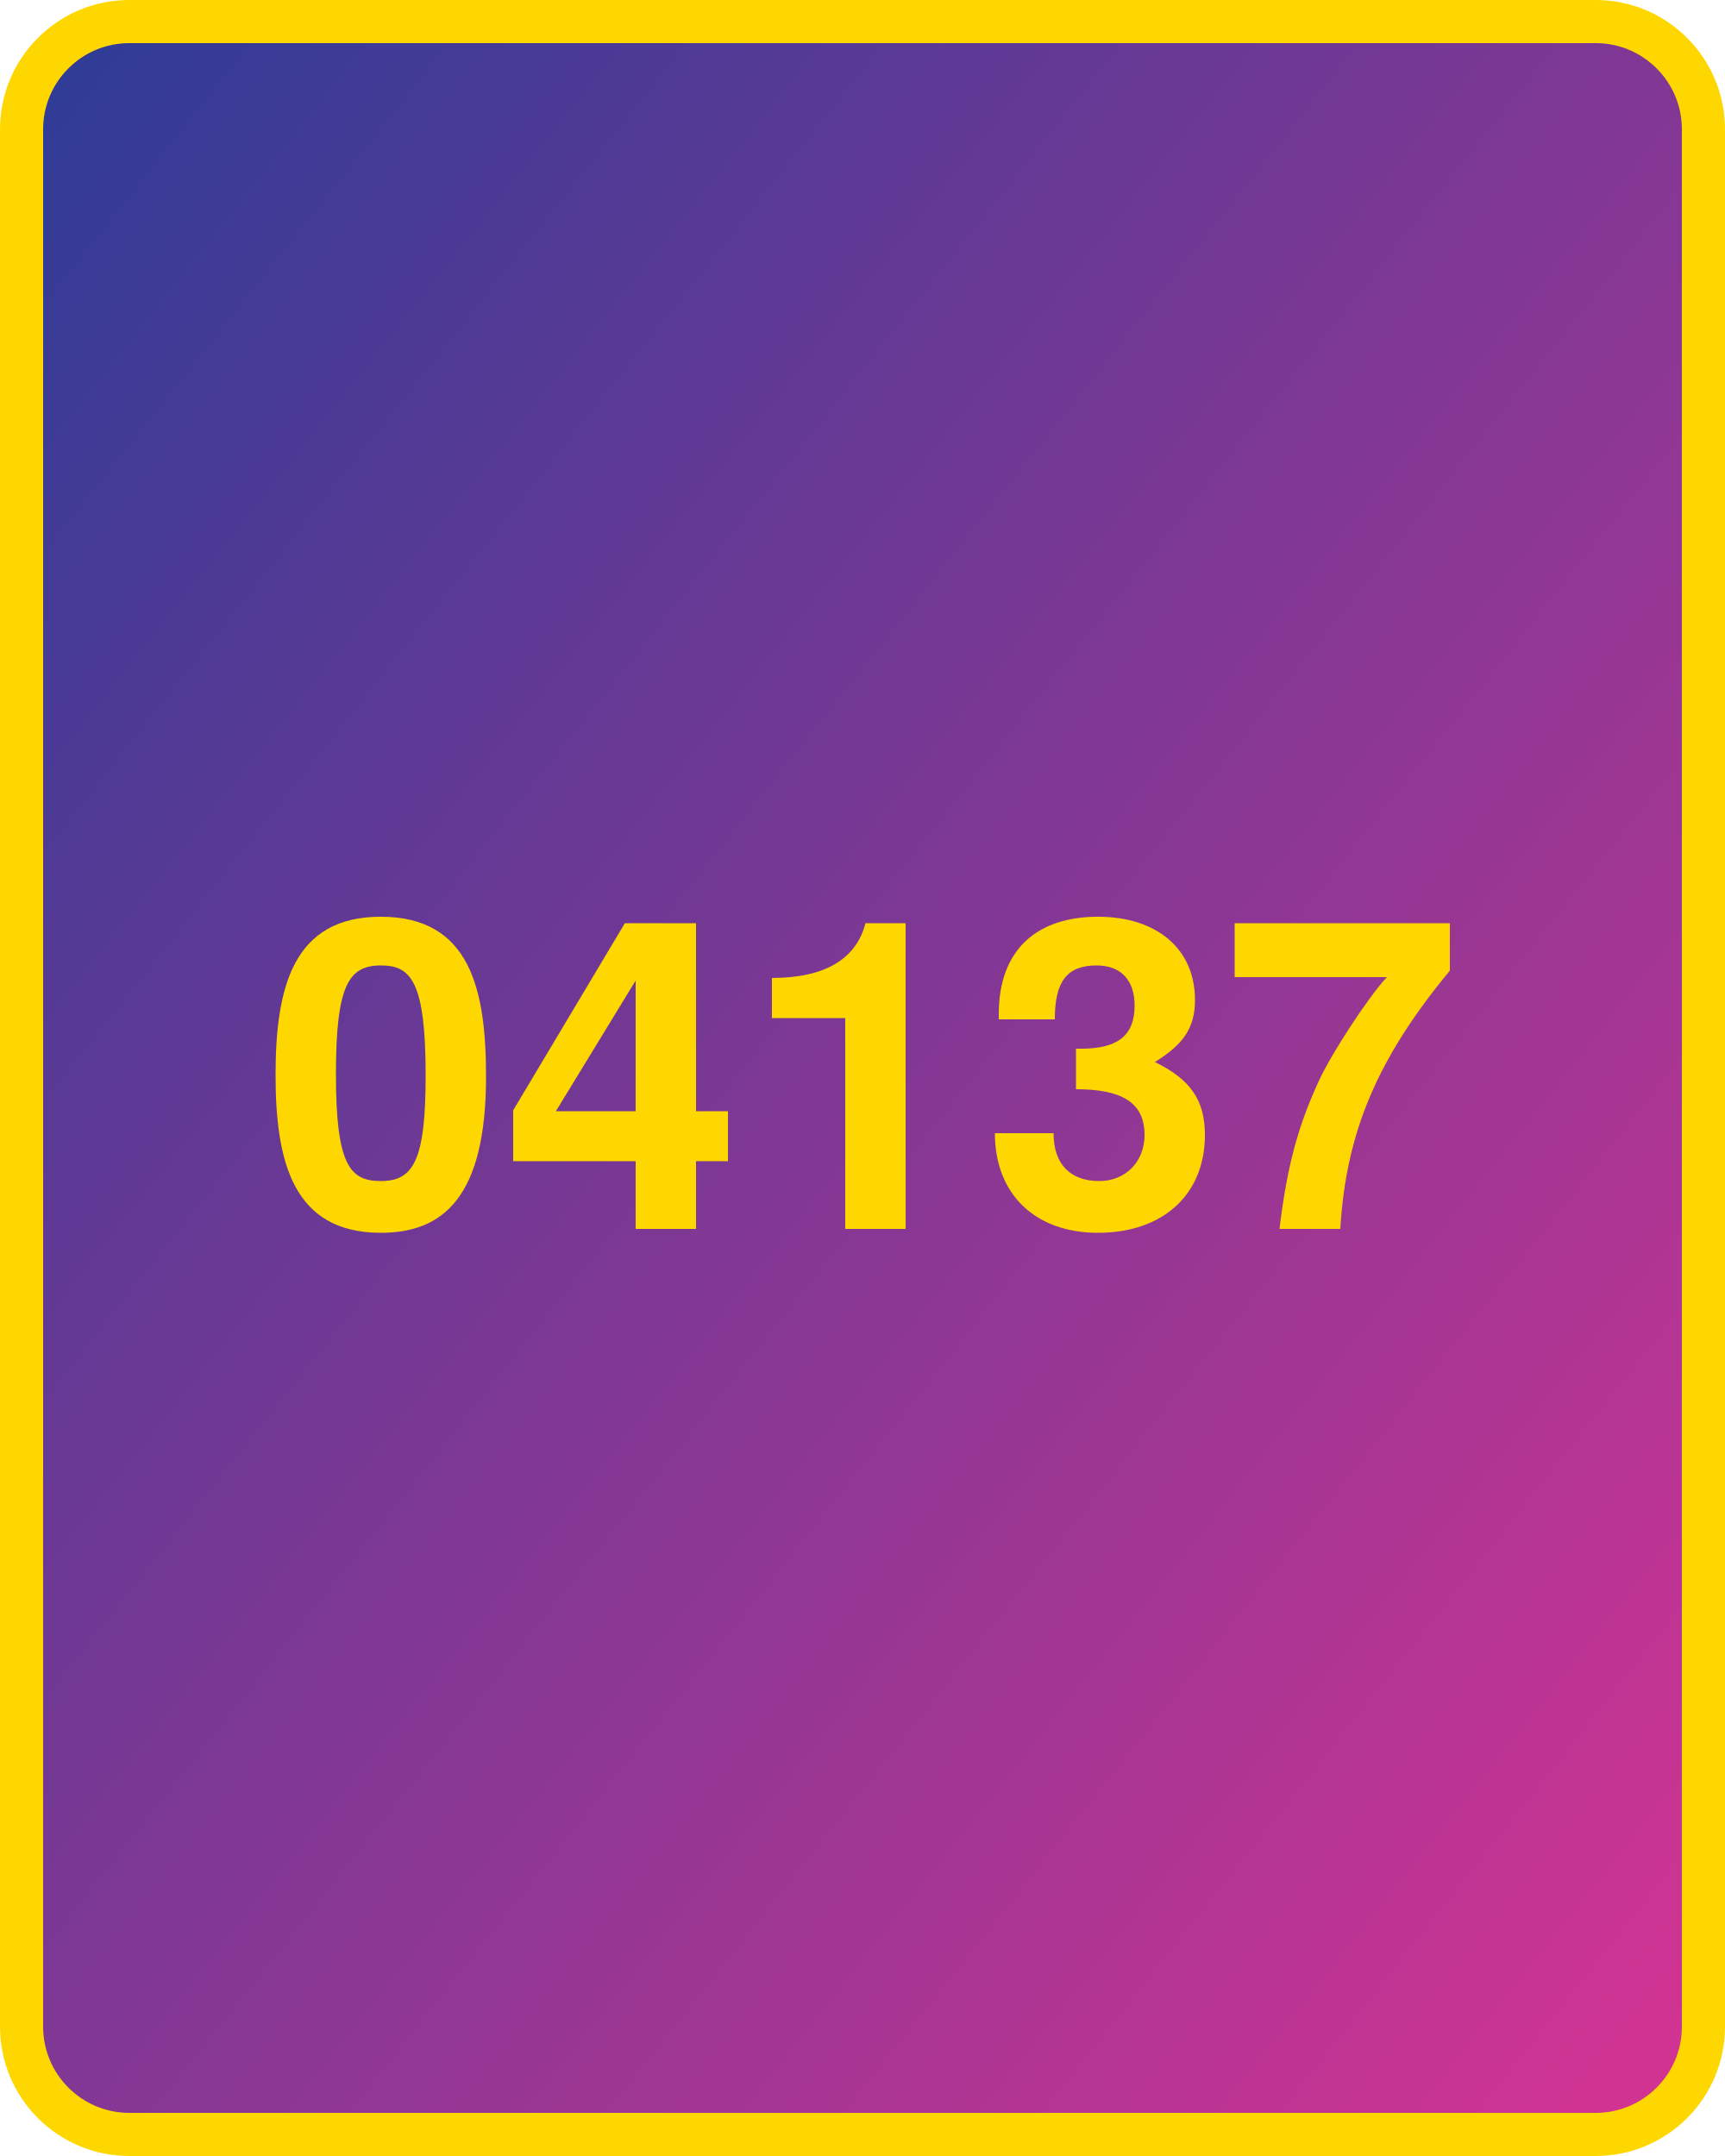
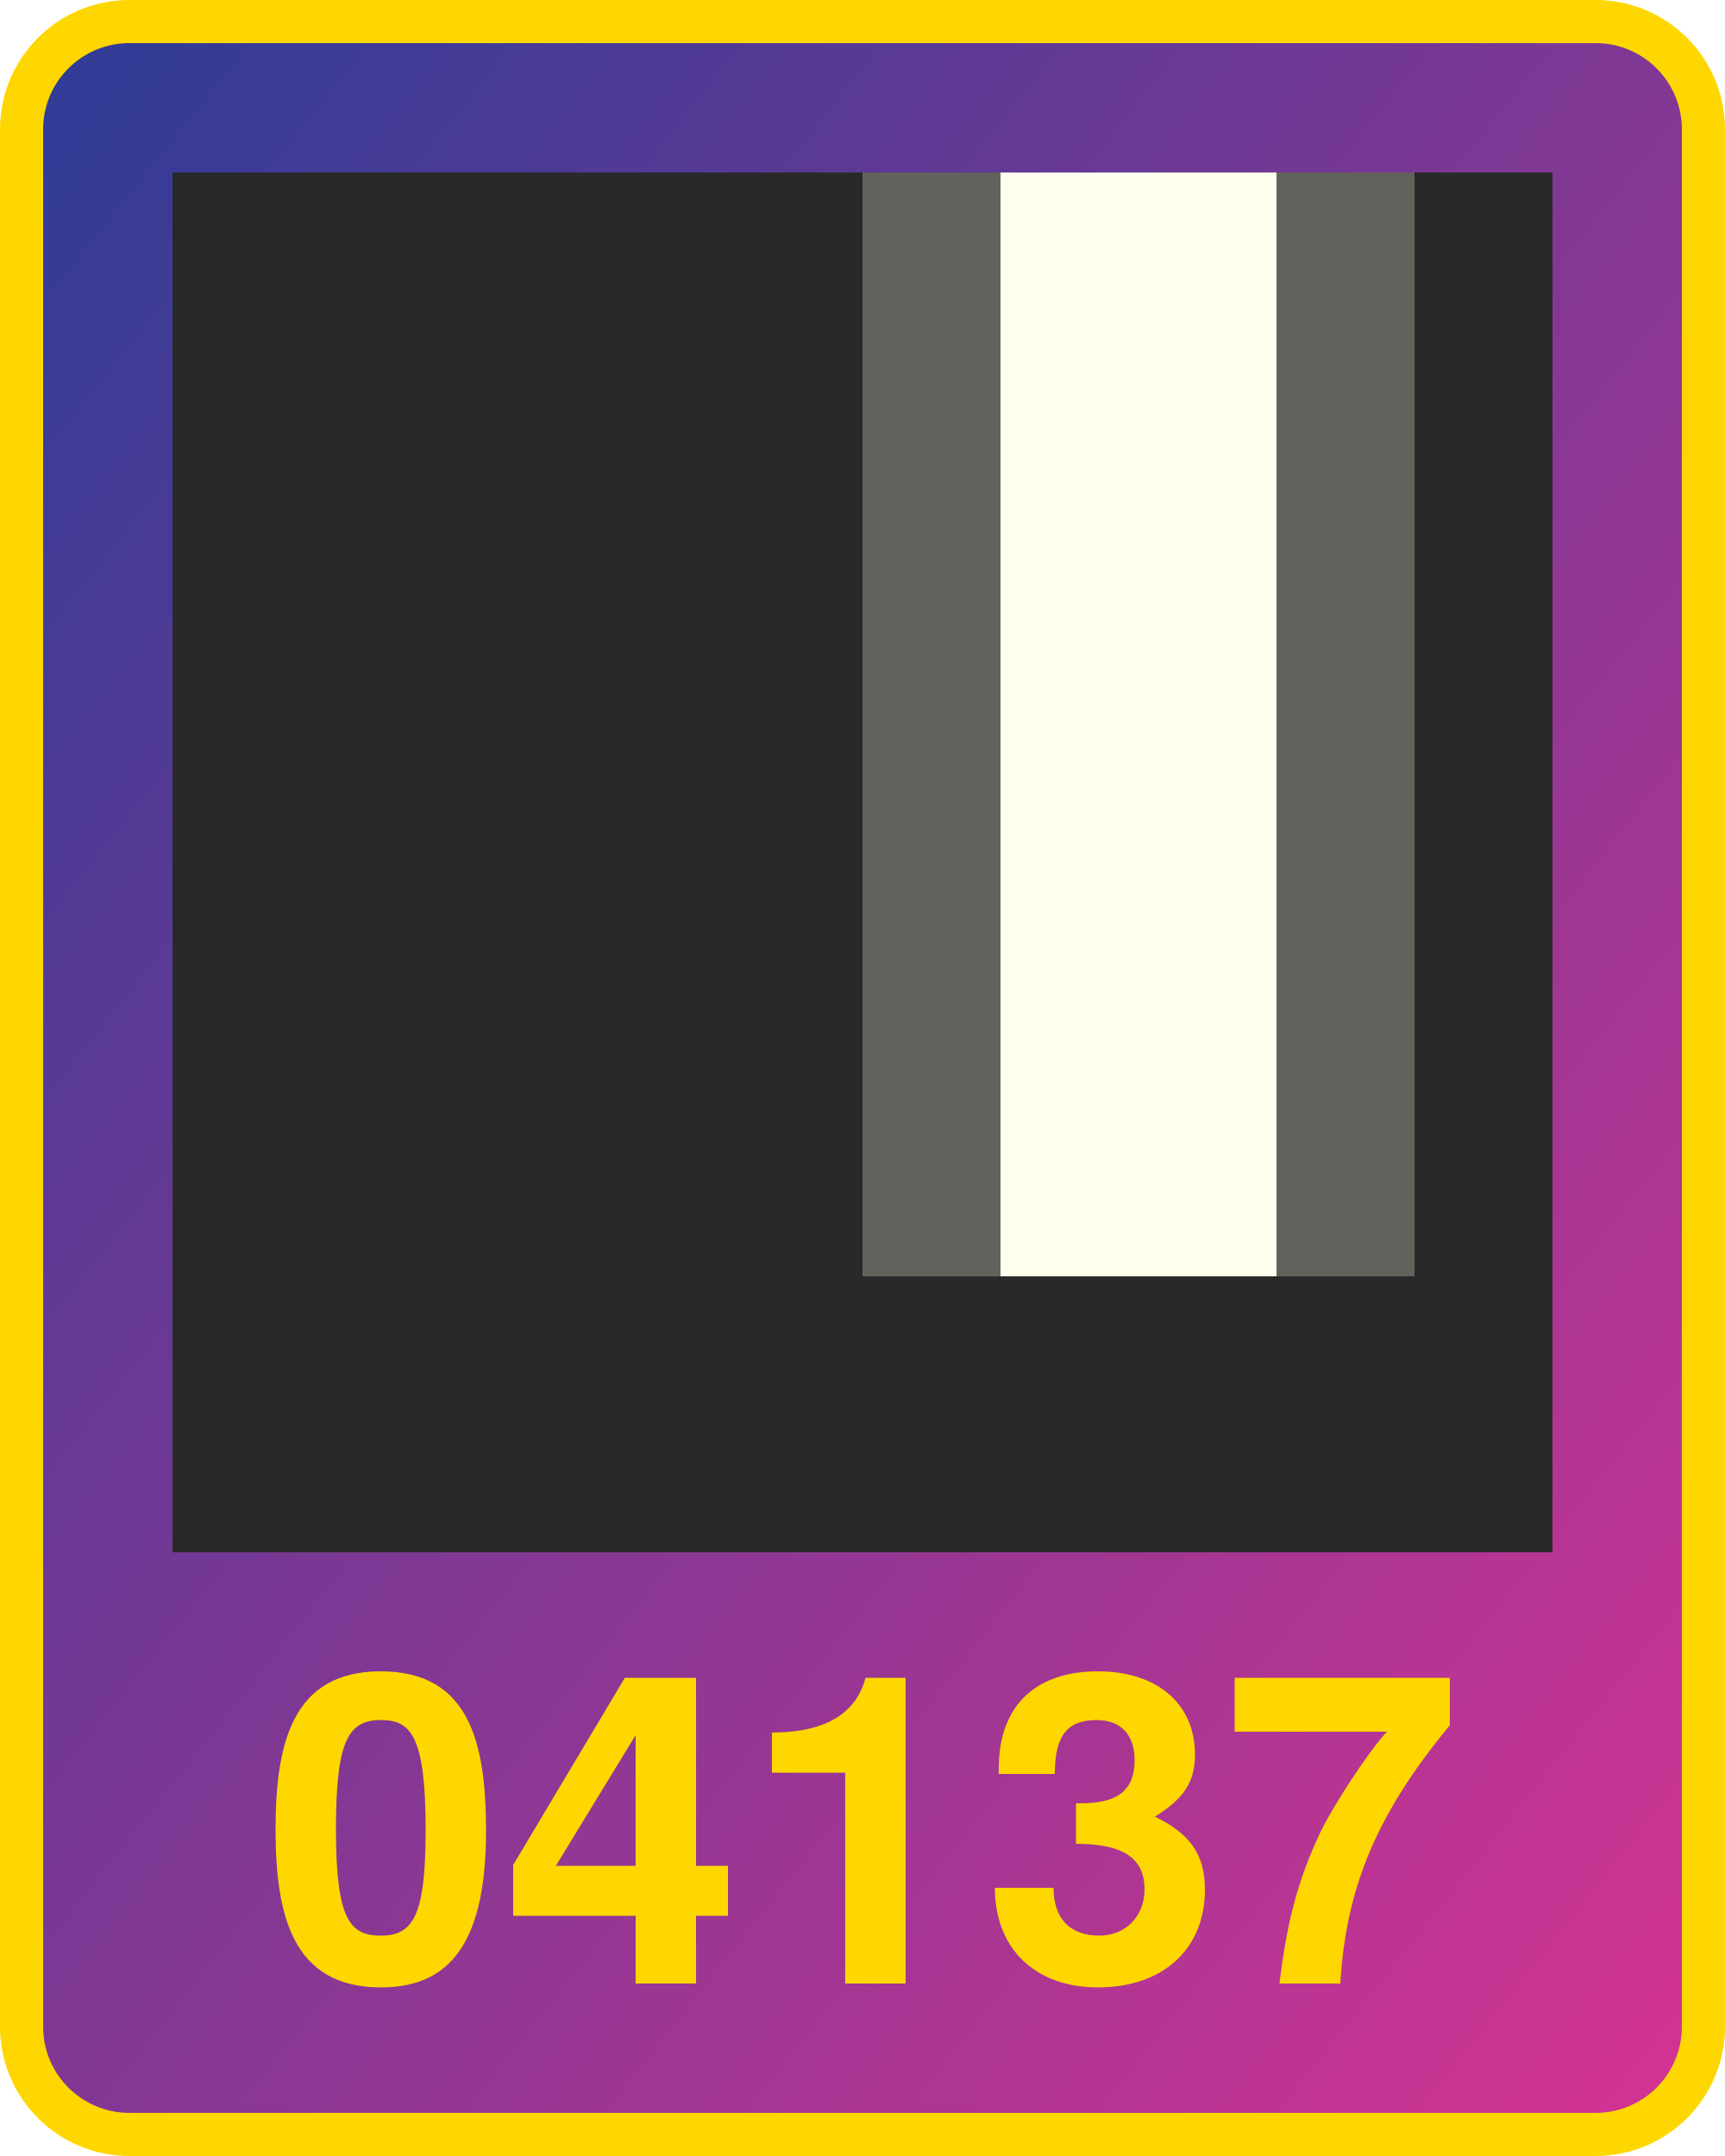
<svg xmlns="http://www.w3.org/2000/svg" width="800" height="1000" version="1.1">
  <defs>
    <linearGradient id="Gradient2" x1="0" x2="1" y1="0" y2="1">
      <stop offset="0%" stop-color="#2d3c96" />
      <stop offset="100%" stop-color="#d53392" />
    </linearGradient>
  </defs>
  <rect x="10" y="10" width="780" height="980" fill="url(#Gradient2)" rx="50" ry="50" stroke="#ffd700" stroke-width="20" />
-   <text x="400" y="570" width="780" text-anchor="middle" style="font: bold 200px 'Helvetica Neue'; fill: #ffd700">04137</text>
+   <text x="400" y="920" width="780" text-anchor="middle" style="font: bold 200px 'Helvetica Neue'; fill: #ffd700">04137</text>
+   <g transform="translate(80 80) scale(64)">
+     <rect x="0" y="0" width="1" height="1" fill="#292929" />
+ ,<rect x="0" y="1" width="1" height="1" fill="#292929" />
+ ,<rect x="0" y="2" width="1" height="1" fill="#292929" />
+ ,<rect x="0" y="3" width="1" height="1" fill="#292929" />
+ ,<rect x="0" y="4" width="1" height="1" fill="#292929" />
+ ,<rect x="0" y="5" width="1" height="1" fill="#292929" />
+ ,<rect x="0" y="6" width="1" height="1" fill="#292929" />
+ ,<rect x="0" y="7" width="1" height="1" fill="#292929" />
+ ,<rect x="0" y="8" width="1" height="1" fill="#292929" />
+ ,<rect x="0" y="9" width="1" height="1" fill="#292929" />
+ ,<rect x="1" y="0" width="1" height="1" fill="#292929" />
+ ,<rect x="1" y="1" width="1" height="1" fill="#292929" />
+ ,<rect x="1" y="2" width="1" height="1" fill="#292929" />
+ ,<rect x="1" y="3" width="1" height="1" fill="#292929" />
+ ,<rect x="1" y="4" width="1" height="1" fill="#292929" />
+ ,<rect x="1" y="5" width="1" height="1" fill="#292929" />
+ ,<rect x="1" y="6" width="1" height="1" fill="#292929" />
+ ,<rect x="1" y="7" width="1" height="1" fill="#292929" />
+ ,<rect x="1" y="8" width="1" height="1" fill="#292929" />
+ ,<rect x="1" y="9" width="1" height="1" fill="#292929" />
+ ,<rect x="2" y="0" width="1" height="1" fill="#292929" />
+ ,<rect x="2" y="1" width="1" height="1" fill="#292929" />
+ ,<rect x="2" y="2" width="1" height="1" fill="#292929" />
+ ,<rect x="2" y="3" width="1" height="1" fill="#292929" />
+ ,<rect x="2" y="4" width="1" height="1" fill="#292929" />
+ ,<rect x="2" y="5" width="1" height="1" fill="#292929" />
+ ,<rect x="2" y="6" width="1" height="1" fill="#292929" />
+ ,<rect x="2" y="7" width="1" height="1" fill="#292929" />
+ ,<rect x="2" y="8" width="1" height="1" fill="#292929" />
+ ,<rect x="2" y="9" width="1" height="1" fill="#292929" />
+ ,<rect x="3" y="0" width="1" height="1" fill="#292929" />
+ ,<rect x="3" y="1" width="1" height="1" fill="#292929" />
+ ,<rect x="3" y="2" width="1" height="1" fill="#292929" />
+ ,<rect x="3" y="3" width="1" height="1" fill="#292929" />
+ ,<rect x="3" y="4" width="1" height="1" fill="#292929" />
+ ,<rect x="3" y="5" width="1" height="1" fill="#292929" />
+ ,<rect x="3" y="6" width="1" height="1" fill="#292929" />
+ ,<rect x="3" y="7" width="1" height="1" fill="#292929" />
+ ,<rect x="3" y="8" width="1" height="1" fill="#292929" />
+ ,<rect x="3" y="9" width="1" height="1" fill="#292929" />
+ ,<rect x="4" y="0" width="1" height="1" fill="#292929" />
+ ,<rect x="4" y="1" width="1" height="1" fill="#292929" />
+ ,<rect x="4" y="2" width="1" height="1" fill="#292929" />
+ ,<rect x="4" y="3" width="1" height="1" fill="#292929" />
+ ,<rect x="4" y="4" width="1" height="1" fill="#292929" />
+ ,<rect x="4" y="5" width="1" height="1" fill="#292929" />
+ ,<rect x="4" y="6" width="1" height="1" fill="#292929" />
+ ,<rect x="4" y="7" width="1" height="1" fill="#292929" />
+ ,<rect x="4" y="8" width="1" height="1" fill="#292929" />
+ ,<rect x="4" y="9" width="1" height="1" fill="#292929" />
+ ,<rect x="5" y="0" width="1" height="1" fill="#62625d" />
+ ,<rect x="5" y="1" width="1" height="1" fill="#62625d" />
+ ,<rect x="5" y="2" width="1" height="1" fill="#62625d" />
+ ,<rect x="5" y="3" width="1" height="1" fill="#62625d" />
+ ,<rect x="5" y="4" width="1" height="1" fill="#62625d" />
+ ,<rect x="5" y="5" width="1" height="1" fill="#62625d" />
+ ,<rect x="5" y="6" width="1" height="1" fill="#62625d" />
+ ,<rect x="5" y="7" width="1" height="1" fill="#62625d" />
+ ,<rect x="5" y="8" width="1" height="1" fill="#292929" />
+ ,<rect x="5" y="9" width="1" height="1" fill="#292929" />
+ ,<rect x="6" y="0" width="1" height="1" fill="#ffffed" />
+ ,<rect x="6" y="1" width="1" height="1" fill="#ffffed" />
+ ,<rect x="6" y="2" width="1" height="1" fill="#ffffed" />
+ ,<rect x="6" y="3" width="1" height="1" fill="#ffffed" />
+ ,<rect x="6" y="4" width="1" height="1" fill="#ffffed" />
+ ,<rect x="6" y="5" width="1" height="1" fill="#ffffed" />
+ ,<rect x="6" y="6" width="1" height="1" fill="#ffffed" />
+ ,<rect x="6" y="7" width="1" height="1" fill="#ffffed" />
+ ,<rect x="6" y="8" width="1" height="1" fill="#292929" />
+ ,<rect x="6" y="9" width="1" height="1" fill="#292929" />
+ ,<rect x="7" y="0" width="1" height="1" fill="#ffffed" />
+ ,<rect x="7" y="1" width="1" height="1" fill="#ffffed" />
+ ,<rect x="7" y="2" width="1" height="1" fill="#ffffed" />
+ ,<rect x="7" y="3" width="1" height="1" fill="#ffffed" />
+ ,<rect x="7" y="4" width="1" height="1" fill="#ffffed" />
+ ,<rect x="7" y="5" width="1" height="1" fill="#ffffed" />
+ ,<rect x="7" y="6" width="1" height="1" fill="#ffffed" />
+ ,<rect x="7" y="7" width="1" height="1" fill="#ffffed" />
+ ,<rect x="7" y="8" width="1" height="1" fill="#292929" />
+ ,<rect x="7" y="9" width="1" height="1" fill="#292929" />
+ ,<rect x="8" y="0" width="1" height="1" fill="#62625d" />
+ ,<rect x="8" y="1" width="1" height="1" fill="#62625d" />
+ ,<rect x="8" y="2" width="1" height="1" fill="#62625d" />
+ ,<rect x="8" y="3" width="1" height="1" fill="#62625d" />
+ ,<rect x="8" y="4" width="1" height="1" fill="#62625d" />
+ ,<rect x="8" y="5" width="1" height="1" fill="#62625d" />
+ ,<rect x="8" y="6" width="1" height="1" fill="#62625d" />
+ ,<rect x="8" y="7" width="1" height="1" fill="#62625d" />
+ ,<rect x="8" y="8" width="1" height="1" fill="#292929" />
+ ,<rect x="8" y="9" width="1" height="1" fill="#292929" />
+ ,<rect x="9" y="0" width="1" height="1" fill="#292929" />
+ ,<rect x="9" y="1" width="1" height="1" fill="#292929" />
+ ,<rect x="9" y="2" width="1" height="1" fill="#292929" />
+ ,<rect x="9" y="3" width="1" height="1" fill="#292929" />
+ ,<rect x="9" y="4" width="1" height="1" fill="#292929" />
+ ,<rect x="9" y="5" width="1" height="1" fill="#292929" />
+ ,<rect x="9" y="6" width="1" height="1" fill="#292929" />
+ ,<rect x="9" y="7" width="1" height="1" fill="#292929" />
+ ,<rect x="9" y="8" width="1" height="1" fill="#292929" />
+ ,<rect x="9" y="9" width="1" height="1" fill="#292929" />
+   </g>
</svg>
